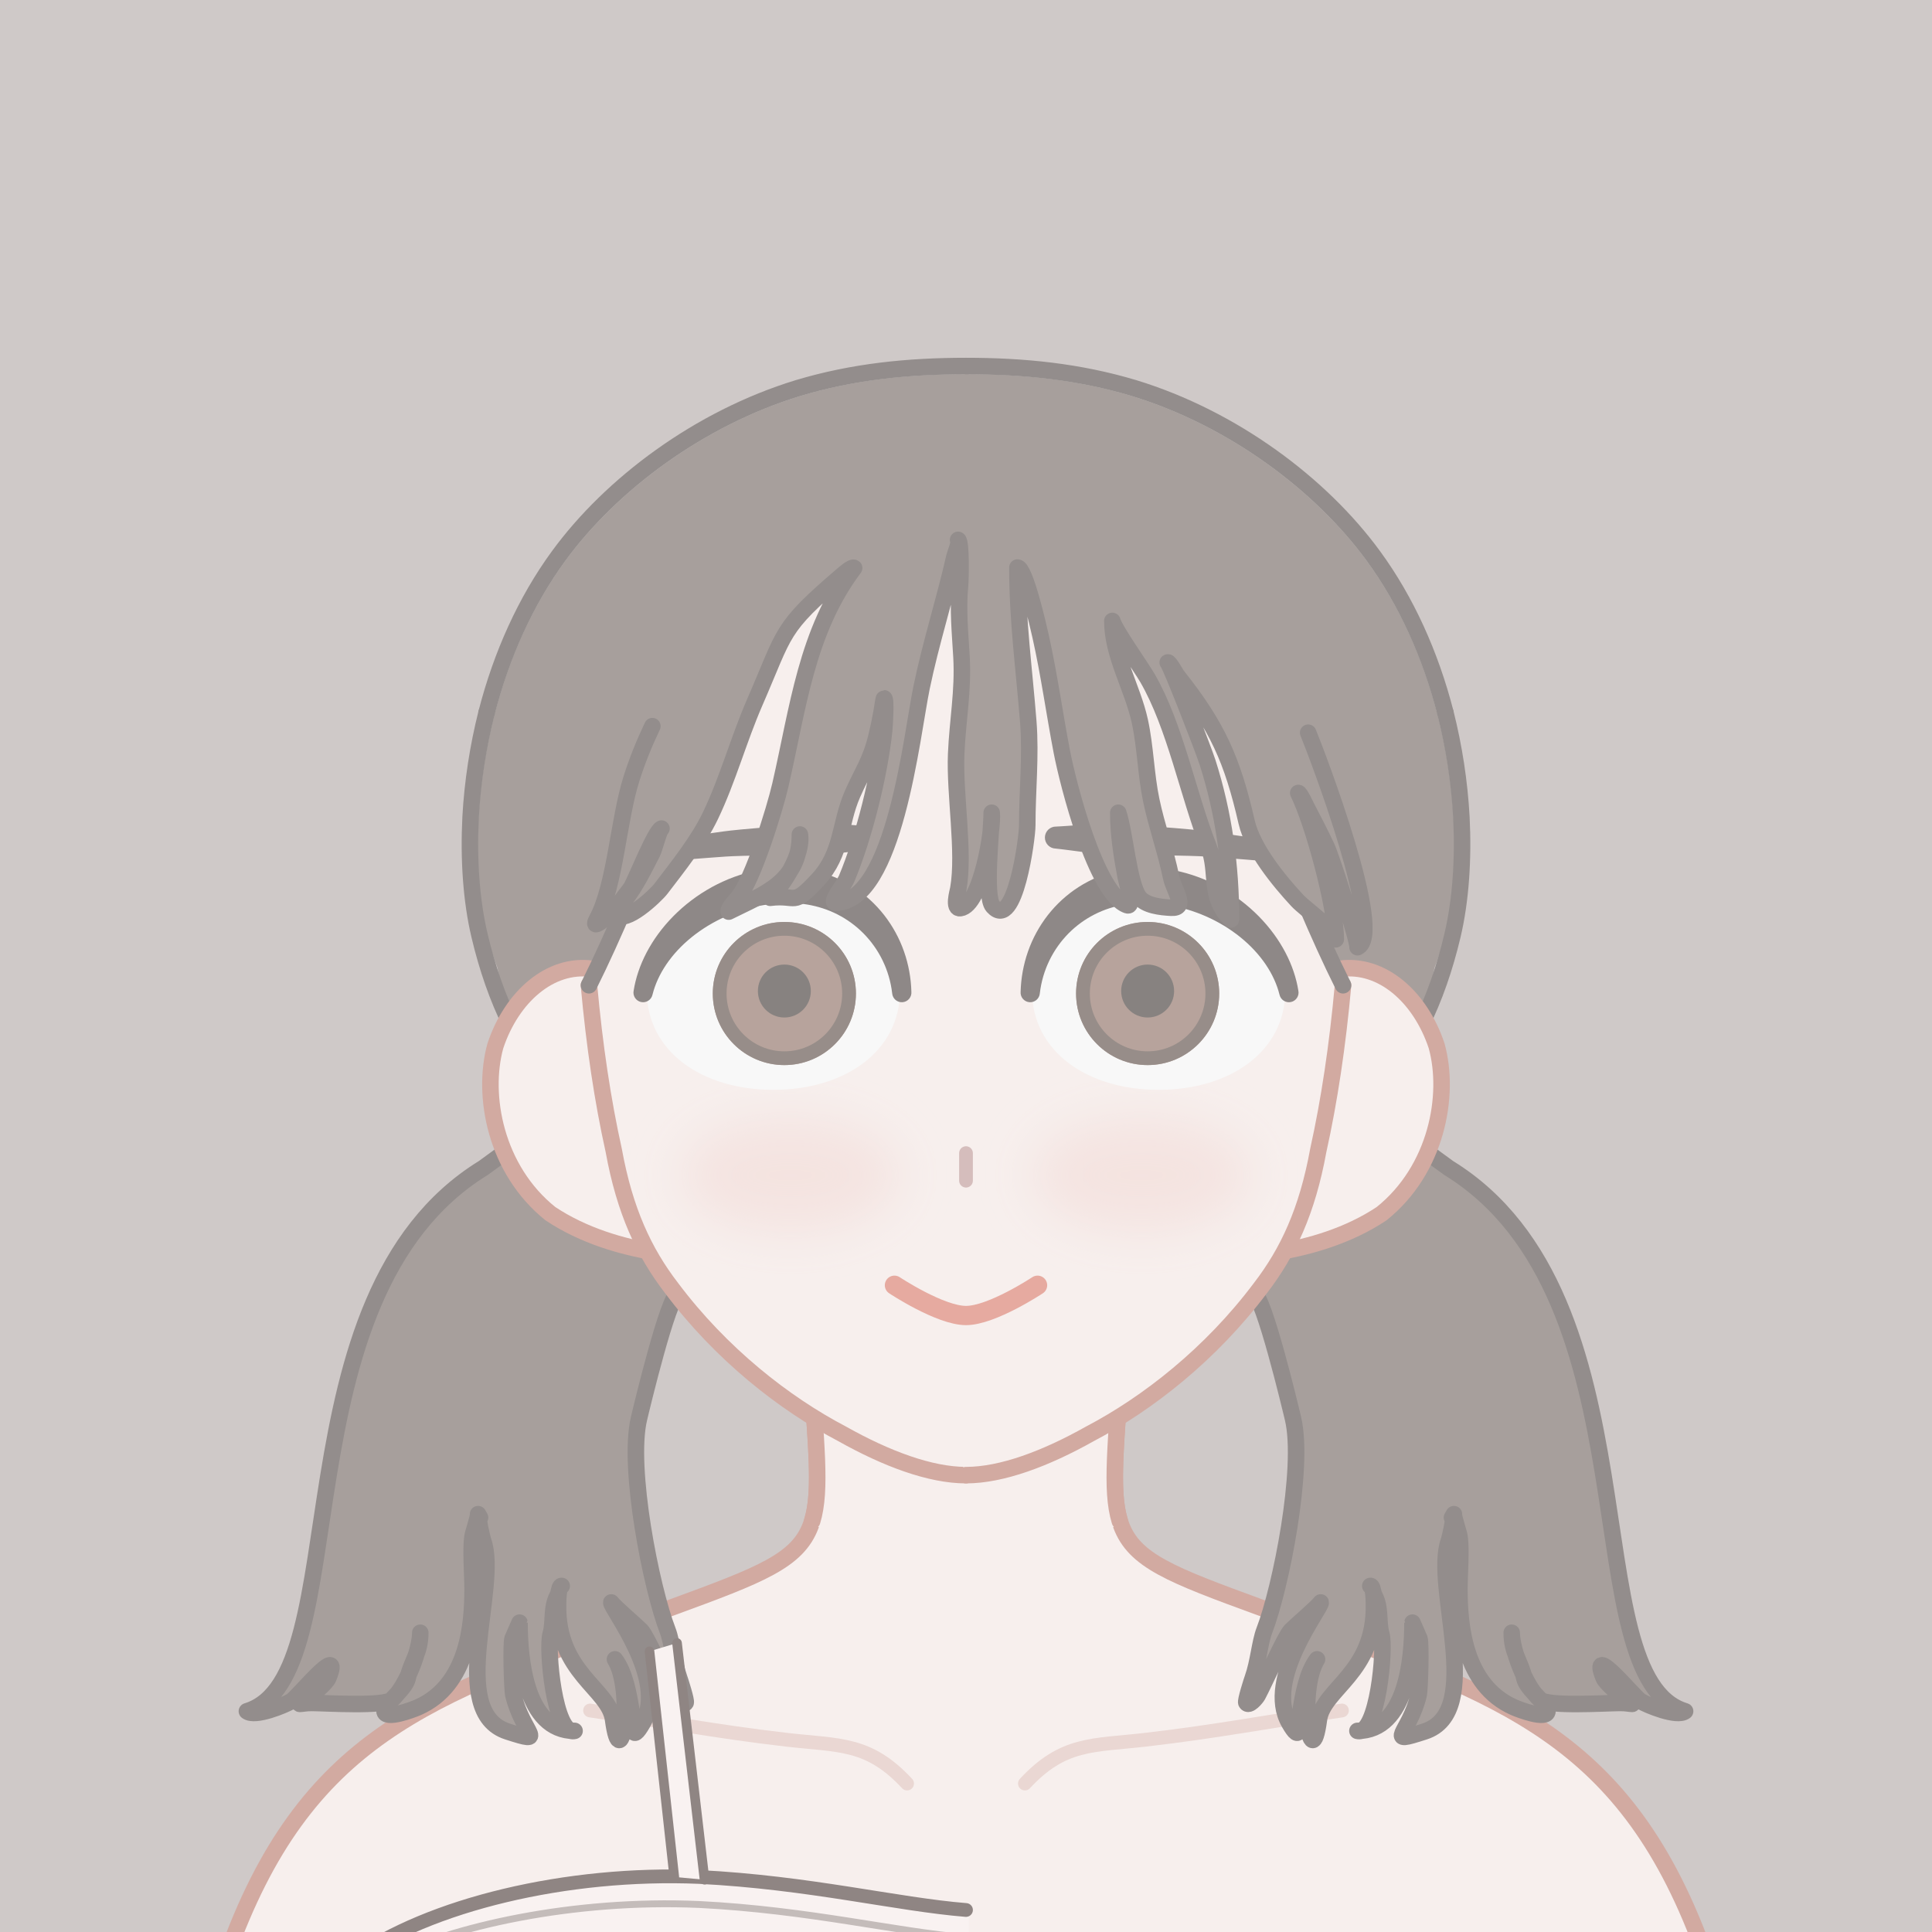
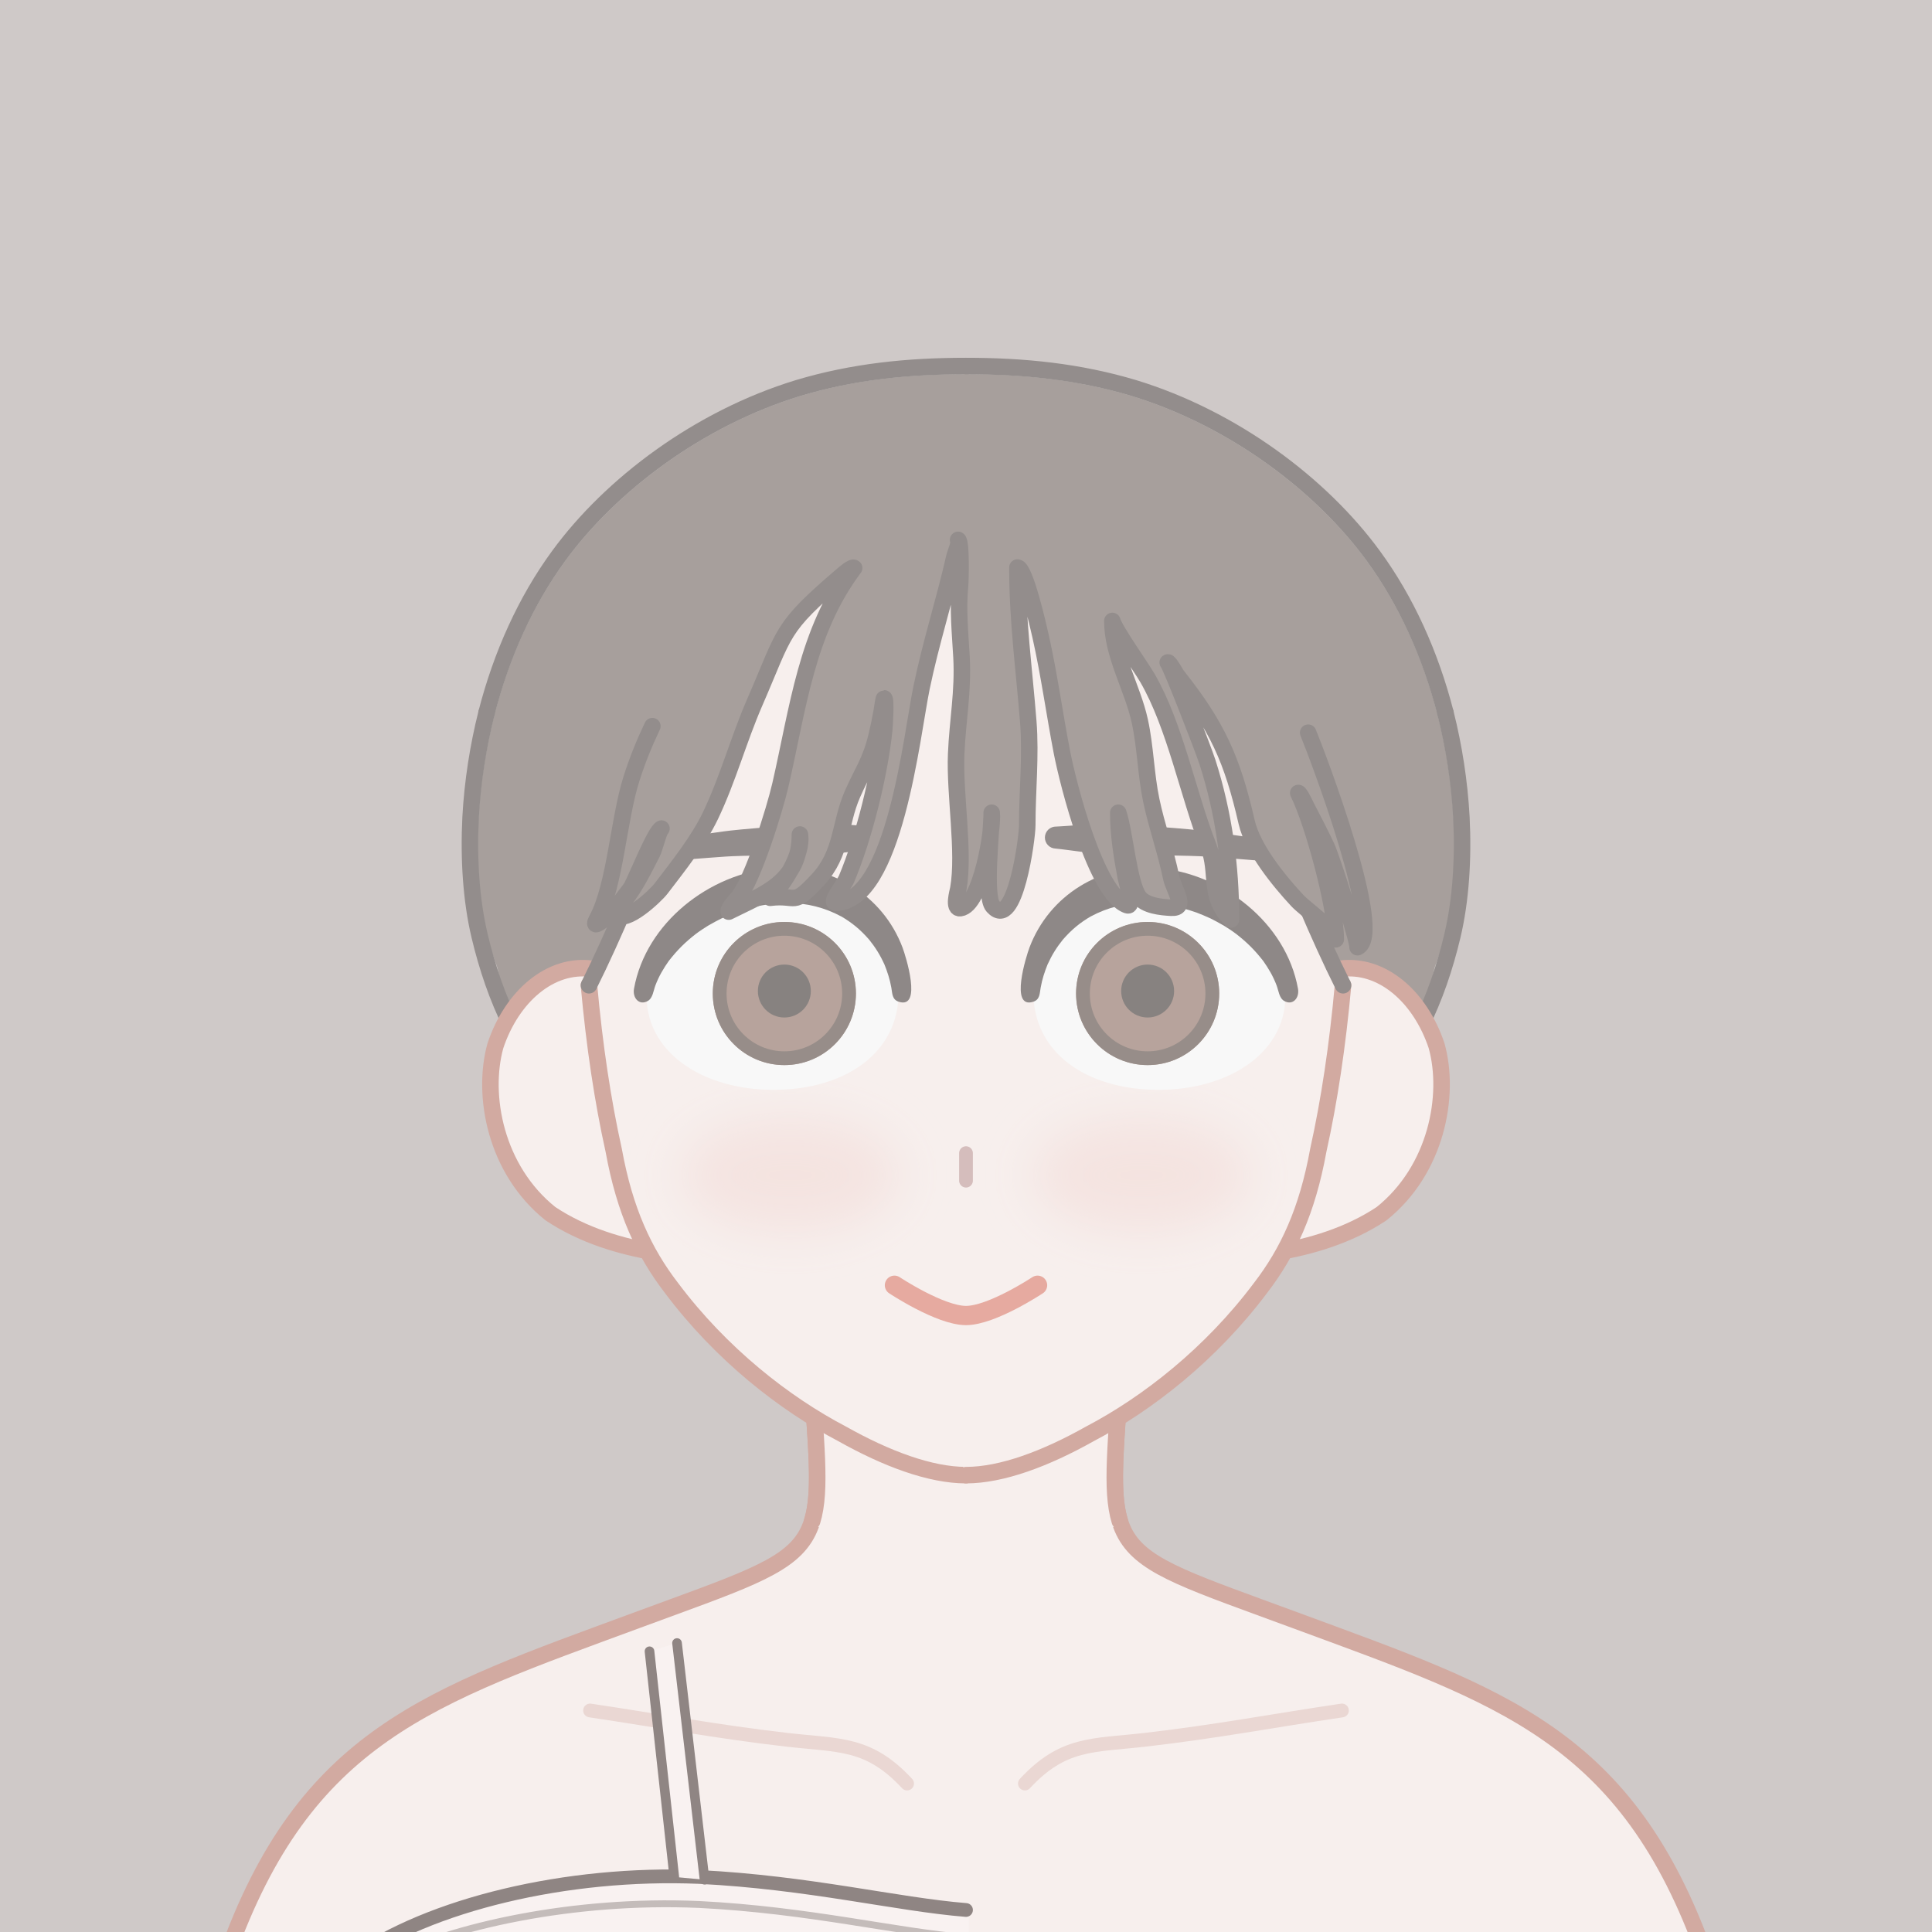
<svg xmlns="http://www.w3.org/2000/svg" width="702" height="702" viewBox="0 0 702 702">
  <g id="_ref">
    <g opacity="0.5">
      <defs>
        <clipPath id="makeup-blush-clip-path-31">
          <path d="M215.154 389.2 L359.154 389.2 L359.154 464.8 L215.154 464.8 Z" />
        </clipPath>
        <filter id="makeup-blush-filter-11" filterUnits="userSpaceOnUse" x="218.154" y="377" width="138" height="100" color-interpolation-filters="sRGB">
          <feGaussianBlur in="SourceGraphic" stdDeviation="9" color-interpolation-filters="linearRGB" />
        </filter>
        <clipPath id="cg-eye1">
-           <path d="M242 360 C242 338 262 326 288 326 C314 326 334 338 334 360 C334 382 314 396 288 396 C262 396 242 382 242 360 Z" fill="#ffffff" />
+           <path d="M242 360 C243.178 339.672 274.345 322.672 291.667 322.167 C315.335 321.476 333.5 338.667 333.5 360.667 C333.5 382.667 314 396 288 396 C262 396 240.727 381.963 242 360 Z" fill="#ffffff" />
        </clipPath>
      </defs>
      <rect width="702" height="702" fill="#ada19f" />
      <g data-layer="body">
        <g>
          <g>
            <path d="M295.671 489.536 C295.86 492.716 296.144 496.116 296.464 499.642 C297.826 514.657 301.926 539.769 294.878 553.441 C290.261 562.398 280.92 569.129 263.403 576.878 C201.389 604.31 121.546 617.454 90.97 686.317 C84.138 701.704 75.573 709.986 91.684 710.505 C172.929 713.121 257.936 710.936 339.784 711.863 C343.856 711.909 347.928 711.955 352 712 L352 490 C333.295 490 314.238 489.776 295.671 489.536 Z" fill="#fdeeea" />
            <path d="M82.239 710.936 C110.769 630.434 156.416 616.431 231.1 588.839 C305.46 561.366 299.091 568.122 294.374 492.286 C294.334 491.649 294.298 491.019 294.267 490.397" fill="none" stroke="#b46352" stroke-width="6" stroke-linecap="round" stroke-linejoin="round" />
            <path d="M214.397 621.514 C239.223 625.184 260.265 629.212 285.965 632.16 C304.952 634.337 315.621 632.997 329.595 648.055" fill="none" stroke="#b46352" stroke-width="5" stroke-linecap="round" opacity="0.35" />
          </g>
        </g>
        <g transform="translate(702 0) scale(-1 1)">
          <g>
            <path d="M295.671 489.536 C295.86 492.716 296.144 496.116 296.464 499.642 C297.826 514.657 301.926 539.769 294.878 553.441 C290.261 562.398 280.92 569.129 263.403 576.878 C201.389 604.31 121.546 617.454 90.97 686.317 C84.138 701.704 75.573 709.986 91.684 710.505 C172.929 713.121 257.936 710.936 339.784 711.863 C343.856 711.909 347.928 711.955 352 712 L352 490 C333.295 490 314.238 489.776 295.671 489.536 Z" fill="#fdeeea" />
            <path d="M82.239 710.936 C110.769 630.434 156.416 616.431 231.1 588.839 C305.46 561.366 299.091 568.122 294.374 492.286 C294.334 491.649 294.298 491.019 294.267 490.397" fill="none" stroke="#b46352" stroke-width="6" stroke-linecap="round" stroke-linejoin="round" />
            <path d="M214.397 621.514 C239.223 625.184 260.265 629.212 285.965 632.16 C304.952 634.337 315.621 632.997 329.595 648.055" fill="none" stroke="#b46352" stroke-width="5" stroke-linecap="round" opacity="0.35" />
          </g>
        </g>
      </g>
      <g data-layer="skinNeck">
        <g>
          <g>
            <path d="M296.464 499.642 C296.144 496.116 295.86 492.716 295.671 489.536 C314.238 489.776 333.295 490 352 490 L352 562.636 L351.354 562.564 L345.706 561.869 C333.876 560.36 321.926 558.6 310.081 557.018 C306.575 556.55 293.84 555.879 295.498 552.147 C301.677 538.233 297.784 514.195 296.464 499.642 Z" fill="#fdeeea" />
            <path d="M295.107 552.726 C298.619 541.358 296.351 524.081 294.374 492.286" fill="none" stroke="#b46352" stroke-width="6" stroke-linecap="round" stroke-linejoin="round" />
          </g>
        </g>
        <g transform="translate(702 0) scale(-1 1)">
          <g>
            <path d="M296.464 499.642 C296.144 496.116 295.86 492.716 295.671 489.536 C314.238 489.776 333.295 490 352 490 L352 562.636 L351.354 562.564 L345.706 561.869 C333.876 560.36 321.926 558.6 310.081 557.018 C306.575 556.55 293.84 555.879 295.498 552.147 C301.677 538.233 297.784 514.195 296.464 499.642 Z" fill="#fdeeea" />
            <path d="M295.107 552.726 C298.619 541.358 296.351 524.081 294.374 492.286" fill="none" stroke="#b46352" stroke-width="6" stroke-linecap="round" stroke-linejoin="round" />
          </g>
        </g>
      </g>
-       <g data-layer="hairMid">
-         <g>
-           <g>
-             <path d="M246.346 470.051 C252.058 457.884 251.33 448.199 243.07 434.669 C238.956 426.719 237.325 420.839 228.711 415.289 C206.623 401.069 195.92 409.499 175.625 424.389 C99.328 471.409 130.552 609.403 89.711 621.793 C92.696 624.063 103.403 619.583 105.822 618.153 C108.255 616.713 124.757 596.133 119.336 609.653 C118.582 611.533 113.631 615.683 111.427 617.133 C106.635 620.283 109.057 618.723 113.403 618.773 C118.927 618.823 139.489 620.153 142.388 617.583 C147.818 612.773 152.711 599.273 152.711 593.263 C152.711 600.773 149.385 603.763 148.149 609.773 C147.304 613.873 139.593 619.023 139.706 621.733 C139.843 625.043 149.803 621.283 151.883 620.363 C170.299 612.233 171.711 589.693 171.711 577.413 C171.711 572.163 170.979 563.063 171.67 558.353 C171.876 556.953 173.9 551.093 173.711 550.173 C173.96 550.589 174.197 551.005 174.421 551.422 L174.11 550.922 C173.439 551.258 175.192 558.829 175.579 559.922 C181.477 576.576 162.297 622.015 184.409 629.153 C199.261 633.947 190.038 630.137 186.546 615.971 C186.03 613.875 185.61 597.159 186.226 595.409 C186.446 594.785 188.796 589.666 188.777 589.589 C188.777 602.195 190.785 628.922 208.777 628.922 C201.455 630.753 198.534 598.933 200.068 593.773 C201.338 589.499 200.169 584.271 202.538 579.84 C203.243 578.52 203.238 576.081 204.11 576.256 C202.849 576.003 202.797 581.895 202.777 582.922 C202.285 607.842 221.252 613.552 222.777 624.922 C225.695 646.676 230.392 614.04 223.444 602.922 C227.157 607.873 228.466 615.721 229.444 621.589 C230.324 626.871 228.975 634.026 233.57 626.033 C242.692 610.164 221.67 584.015 222.11 582.256 C223.525 584.142 230.728 590.225 232.983 592.471 C235.024 594.505 242.514 611.398 245.016 616.038 C245.475 616.889 248.24 620.248 249.146 618.672 C249.502 618.052 247.263 611.007 246.804 609.719 C244.719 603.857 244.271 596.797 242.595 592.453 C236.61 576.947 227.965 533.366 232.163 515.515 C233.177 511.198 242.851 470.916 246.346 470.051 Z" fill="#5d4e48" stroke="#352a27" stroke-width="6" stroke-linecap="round" stroke-linejoin="round" />
-           </g>
-         </g>
-         <g transform="translate(702 0) scale(-1 1)">
-           <g>
-             <path d="M246.346 470.051 C252.058 457.884 251.33 448.199 243.07 434.669 C238.956 426.719 237.325 420.839 228.711 415.289 C206.623 401.069 195.92 409.499 175.625 424.389 C99.328 471.409 130.552 609.403 89.711 621.793 C92.696 624.063 103.403 619.583 105.822 618.153 C108.255 616.713 124.757 596.133 119.336 609.653 C118.582 611.533 113.631 615.683 111.427 617.133 C106.635 620.283 109.057 618.723 113.403 618.773 C118.927 618.823 139.489 620.153 142.388 617.583 C147.818 612.773 152.711 599.273 152.711 593.263 C152.711 600.773 149.385 603.763 148.149 609.773 C147.304 613.873 139.593 619.023 139.706 621.733 C139.843 625.043 149.803 621.283 151.883 620.363 C170.299 612.233 171.711 589.693 171.711 577.413 C171.711 572.163 170.979 563.063 171.67 558.353 C171.876 556.953 173.9 551.093 173.711 550.173 C173.96 550.589 174.197 551.005 174.421 551.422 L174.11 550.922 C173.439 551.258 175.192 558.829 175.579 559.922 C181.477 576.576 162.297 622.015 184.409 629.153 C199.261 633.947 190.038 630.137 186.546 615.971 C186.03 613.875 185.61 597.159 186.226 595.409 C186.446 594.785 188.796 589.666 188.777 589.589 C188.777 602.195 190.785 628.922 208.777 628.922 C201.455 630.753 198.534 598.933 200.068 593.773 C201.338 589.499 200.169 584.271 202.538 579.84 C203.243 578.52 203.238 576.081 204.11 576.256 C202.849 576.003 202.797 581.895 202.777 582.922 C202.285 607.842 221.252 613.552 222.777 624.922 C225.695 646.676 230.392 614.04 223.444 602.922 C227.157 607.873 228.466 615.721 229.444 621.589 C230.324 626.871 228.975 634.026 233.57 626.033 C242.692 610.164 221.67 584.015 222.11 582.256 C223.525 584.142 230.728 590.225 232.983 592.471 C235.024 594.505 242.514 611.398 245.016 616.038 C245.475 616.889 248.24 620.248 249.146 618.672 C249.502 618.052 247.263 611.007 246.804 609.719 C244.719 603.857 244.271 596.797 242.595 592.453 C236.61 576.947 227.965 533.366 232.163 515.515 C233.177 511.198 242.851 470.916 246.346 470.051 Z" fill="#5d4e48" stroke="#352a27" stroke-width="6" stroke-linecap="round" stroke-linejoin="round" />
-           </g>
-         </g>
-       </g>
      <g data-layer="hairBase">
        <g>
          <g>
            <path d="M352 381.448 L352 135.951 L351.016 135.951 C330.344 135.951 310.656 137.919 290.968 143.826 C255.53 154.654 224.03 178.279 205.327 203.873 C186.623 229.467 175.795 262.936 173.826 297.39 C172.842 317.077 174.811 336.765 180.717 351.531 C182.027 358.081 184.209 364.632 187.262 370.602 C187.365 370.682 201.168 393.038 203.562 396.448 C204.832 398.257 211.612 404.019 213.517 405.842 C223.248 415.153 227.833 417.061 239.562 423.948 C253.821 432.321 287.168 441.633 303.192 437.819 C328.028 431.907 350.54 430.17 351.074 398.222 C351.102 396.519 351.452 381.949 352 381.448 Z" fill="#5d4e48" />
          </g>
          <g>
            <path d="M351 133 C330 133 310 135 290 141 C254 152 222 176 203 202 C191 218.4 182.2 238 176.8 259" fill="none" stroke="#352a27" stroke-width="6" stroke-linecap="round" stroke-linejoin="round" />
          </g>
          <g>
            <path d="M176.8 259 C173.7 271.3 171.7 284.1 171 297 C170.247 312.067 171.196 327.134 174.275 340.064 C179.731 362.97 189.199 384.12 205.639 400.625 C218.159 413.194 231.61 422.103 248.042 428.491 C248.47 428.658 248.896 428.816 249.319 428.964 C252.635 430.122 260.334 430.818 262.896 432.282" fill="none" stroke="#352a27" stroke-width="6" stroke-linecap="round" stroke-linejoin="round" />
          </g>
        </g>
        <g transform="translate(702 0) scale(-1 1)">
          <g>
            <path d="M352 381.448 L352 135.951 L351.016 135.951 C330.344 135.951 310.656 137.919 290.968 143.826 C255.53 154.654 224.03 178.279 205.327 203.873 C186.623 229.467 175.795 262.936 173.826 297.39 C172.842 317.077 174.811 336.765 180.717 351.531 C182.027 358.081 184.209 364.632 187.262 370.602 C187.365 370.682 201.168 393.038 203.562 396.448 C204.832 398.257 211.612 404.019 213.517 405.842 C223.248 415.153 227.833 417.061 239.562 423.948 C253.821 432.321 287.168 441.633 303.192 437.819 C328.028 431.907 350.54 430.17 351.074 398.222 C351.102 396.519 351.452 381.949 352 381.448 Z" fill="#5d4e48" />
          </g>
          <g>
            <path d="M351 133 C330 133 310 135 290 141 C254 152 222 176 203 202 C191 218.4 182.2 238 176.8 259" fill="none" stroke="#352a27" stroke-width="6" stroke-linecap="round" stroke-linejoin="round" />
          </g>
          <g>
            <path d="M176.8 259 C173.7 271.3 171.7 284.1 171 297 C170.247 312.067 171.196 327.134 174.275 340.064 C179.731 362.97 189.199 384.12 205.639 400.625 C218.159 413.194 231.61 422.103 248.042 428.491 C248.47 428.658 248.896 428.816 249.319 428.964 C252.635 430.122 260.334 430.818 262.896 432.282" fill="none" stroke="#352a27" stroke-width="6" stroke-linecap="round" stroke-linejoin="round" />
          </g>
        </g>
      </g>
      <g data-layer="ear">
        <g>
          <g>
            <path d="M215 352 C200 350 186 362 180 380 C175 398 180 425 200 441 C212 449 226 453 238 455 L225 380 Z" fill="#fdeeea" />
            <path d="M215 352 C200 350 186 362 180 380 C175 398 180 425 200 441 C212 449 226 453 238 455" fill="none" stroke="#b46352" stroke-width="6" stroke-linecap="round" stroke-linejoin="round" />
          </g>
        </g>
        <g transform="translate(702 0) scale(-1 1)">
          <g>
            <path d="M215 352 C200 350 186 362 180 380 C175 398 180 425 200 441 C212 449 226 453 238 455 L225 380 Z" fill="#fdeeea" />
            <path d="M215 352 C200 350 186 362 180 380 C175 398 180 425 200 441 C212 449 226 453 238 455" fill="none" stroke="#b46352" stroke-width="6" stroke-linecap="round" stroke-linejoin="round" />
          </g>
        </g>
      </g>
      <g data-layer="face">
        <g>
          <g>
            <path d="M352 200 L351 200 C322 200 296 208 278 228 C262 246 250 272 240 298 C232 318 223 340 214 358 C216 380 219 400 223 418 C227 440 234 455 244 468 C262 492 285 510 306 521 C322 530 338 536 351 536 L352 536 Z" fill="#fdeeea" />
            <path d="M214 358 C216 380 219 400 223 418 C227 440 234 455 244 468 C262 492 285 510 306 521 C322 530 338 536 351 536" fill="none" stroke="#b46352" stroke-width="6" stroke-linecap="round" stroke-linejoin="round" />
          </g>
        </g>
        <g transform="translate(702 0) scale(-1 1)">
          <g>
            <path d="M352 200 L351 200 C322 200 296 208 278 228 C262 246 250 272 240 298 C232 318 223 340 214 358 C216 380 219 400 223 418 C227 440 234 455 244 468 C262 492 285 510 306 521 C322 530 338 536 351 536 L352 536 Z" fill="#fdeeea" />
            <path d="M214 358 C216 380 219 400 223 418 C227 440 234 455 244 468 C262 492 285 510 306 521 C322 530 338 536 351 536" fill="none" stroke="#b46352" stroke-width="6" stroke-linecap="round" stroke-linejoin="round" />
          </g>
        </g>
      </g>
      <g data-layer="makeup">
        <g>
          <g>
            <g clip-path="url(#makeup-blush-clip-path-31)">
              <g filter="url(#makeup-blush-filter-11)">
                <ellipse cx="287.154" cy="427" rx="40" ry="21" fill="#f3bfb8" opacity="0.5" />
              </g>
            </g>
          </g>
        </g>
        <g transform="translate(702 0) scale(-1 1)">
          <g>
            <g clip-path="url(#makeup-blush-clip-path-31)">
              <g filter="url(#makeup-blush-filter-11)">
                <ellipse cx="287.154" cy="427" rx="40" ry="21" fill="#f3bfb8" opacity="0.5" />
              </g>
            </g>
          </g>
        </g>
      </g>
      <g data-layer="mouth">
        <g>
          <path d="M351 419 L351 429" fill="none" stroke="#b98a88" stroke-width="5" stroke-linecap="round" />
        </g>
        <g>
          <path d="M325 467 C325 467 341.59 478 351 478 C360.41 478 377 467 377 467" fill="none" stroke="#dc6450" stroke-width="7" stroke-linecap="round" stroke-linejoin="round" />
        </g>
      </g>
      <g data-layer="eye">
        <g transform="translate(285 361) scale(1) translate(-292 -361)">
-           <path d="M242 360 C242 338 262 326 288 326 C314 326 334 338 334 360 C334 382 314 396 288 396 C262 396 242 382 242 360 Z" fill="#ffffff" />
+           <path d="M242 360 C243.178 339.672 274.345 322.672 291.667 322.167 C315.335 321.476 333.5 338.667 333.5 360.667 C333.5 382.667 314 396 288 396 C262 396 240.727 381.963 242 360 Z" fill="#ffffff" />
          <g clip-path="url(#cg-eye1)">
            <g transform="translate(292 361) scale(0.26)">
              <g transform="translate(-110 -110) scale(1)">
                <g>
                  <circle cx="110" cy="110" r="100" fill="#7e5647" />
                  <circle cx="110" cy="106.526" r="37" fill="#1e1410" />
                </g>
              </g>
            </g>
            <circle cx="292" cy="361" r="23.5" fill="none" stroke="#3e2a22" stroke-width="5" />
          </g>
          <g>
-             <polygon points="237.252,359.897 237.551,358.24 237.883,356.76 237.941,356.513 238.406,354.792 238.803,353.526 238.951,353.061 239.578,351.317 239.962,350.368 240.28,349.584 241.058,347.862 241.344,347.294 241.925,346.127 242.867,344.408 242.928,344.314 243.885,342.708 244.617,341.579 244.985,341.016 246.164,339.343 246.569,338.814 247.417,337.698 248.568,336.29 248.745,336.08 250.15,334.489 250.84,333.764 251.624,332.938 253.169,331.426 253.251,331.357 254.778,329.959 255.664,329.208 256.451,328.542 258.188,327.176 258.338,327.071 259.976,325.871 260.978,325.193 261.816,324.627 263.713,323.445 263.884,323.351 265.648,322.334 266.723,321.768 267.619,321.299 269.636,320.333 269.832,320.251 271.687,319.443 272.839,318.994 273.747,318.642 275.844,317.917 276.12,317.835 277.977,317.271 279.259,316.935 280.089,316.72 282.225,316.252 282.674,316.172 284.386,315.867 285.904,315.658 286.538,315.572 288.676,315.367 289.401,315.327 290.829,315.25 292.642,315.226 293.004,315.221 295.029,315.28 296.147,315.36 297.018,315.423 298.974,315.649 299.642,315.754 300.899,315.956 302.839,316.351 303.092,316.412 304.736,316.824 306.239,317.271 306.592,317.373 308.418,318.001 309.548,318.446 310.23,318.713 311.993,319.495 312.749,319.869 313.708,320.347 315.391,321.276 315.82,321.534 317.035,322.277 318.624,323.341 318.745,323.424 320.158,324.467 321.316,325.4 321.654,325.667 323.091,326.923 323.903,327.696 324.47,328.235 325.79,329.602 326.297,330.172 327.055,331.028 328.256,332.499 328.49,332.806 329.392,334.018 330.352,335.425 330.465,335.582 331.471,337.186 332.122,338.33 332.409,338.828 333.281,340.508 333.67,341.338 334.08,342.214 334.808,343.949 334.992,344.434 335.468,345.715 336.057,347.505 336.088,347.599 336.571,349.304 336.901,350.668 337.014,351.126 337.388,352.973 337.543,353.928 337.688,354.817 337.915,356.668 337.962,357.21 338.072,358.537 338.153,360.357 338.146,361.044 338.006,361.715 337.737,362.346 337.35,362.913 336.861,363.394 336.286,363.769 335.65,364.026 334.976,364.153 334.29,364.146 333.618,364.006 332.987,363.737 332.42,363.35 331.94,362.861 331.564,362.286 331.308,361.65 331.18,360.976 330.952,359.311 330.741,358.141 330.667,357.75 330.321,356.221 330.125,355.498 329.911,354.712 329.435,353.212 329.326,352.918 328.903,351.751 328.295,350.262 328.289,350.247 332.186,348.915 328.346,350.404 327.667,348.922 327.122,347.855 326.963,347.551 326.209,346.222 325.793,345.553 325.404,344.931 324.546,343.673 324.313,343.364 323.644,342.461 322.641,341.211 326.581,338.437 322.758,341.37 322.695,341.298 321.707,340.166 320.806,339.215 320.678,339.088 319.611,338.057 318.914,337.435 318.503,337.07 317.368,336.138 316.918,335.8 316.202,335.257 315.002,334.422 314.826,334.316 313.769,333.636 312.455,332.862 312.429,332.847 315.575,328.126 312.628,332.973 311.255,332.235 310.187,331.716 309.949,331.605 308.63,331.03 307.86,330.729 307.304,330.513 305.949,330.043 305.483,329.903 304.56,329.62 303.179,329.254 303.067,329.233 301.785,328.941 300.369,328.674 300.36,328.676 298.901,328.459 297.886,328.344 297.468,328.298 296.013,328.186 295.393,328.162 294.522,328.124 292.996,328.113 292.886,328.117 291.308,328.156 290.115,328.224 289.625,328.251 287.955,328.397 287.555,328.445 286.26,328.598 284.767,328.824 284.542,328.856 282.84,329.164 282.225,329.296 281.147,329.526 279.48,329.94 279.412,329.953 277.697,330.432 276.975,330.658 276,330.962 274.294,331.56 274.289,331.557 272.589,332.208 271.847,332.519 270.917,332.909 269.253,333.675 269.166,333.715 266.483,328.557 269.341,333.62 267.607,334.487 266.89,334.872 265.995,335.352 264.409,336.278 264.333,336.322 261.3,331.723 264.49,336.215 262.858,337.24 262.157,337.711 261.347,338.255 259.821,339.363 259.808,339.373 256.523,335.37 259.946,339.255 258.454,340.418 257.716,341.032 257.083,341.559 255.762,342.739 255.685,342.806 254.501,343.949 253.647,344.833 253.301,345.188 252.159,346.459 251.834,346.845 251.082,347.752 250.048,349.104 250.03,349.127 246.472,346.733 250.12,348.988 249.134,350.389 248.514,351.347 248.254,351.743 247.457,353.088 247.132,353.691 246.724,354.451 246.056,355.833 245.922,356.135 245.462,357.208 244.942,358.578 244.909,358.668 244.488,359.962 244.081,361.436 243.865,362.087 243.527,362.684 243.078,363.203 242.537,363.625 241.924,363.933 241.262,364.116 240.578,364.166 239.897,364.081 239.246,363.865 238.649,363.527 238.13,363.078 237.708,362.537 237.4,361.924 237.218,361.262 237.168,360.578" fill="#2b201d" />
+             <path d="M328.289 350.247 L328.346 350.404 C326.72 346.855 325.084 344.255 322.641 341.211 L322.758 341.37 C319.598 337.758 316.589 335.249 312.429 332.847 L312.628 332.973 C300.334 326.364 287.171 327.046 274.294 331.56 L274.289 331.557 C272.521 332.234 270.886 332.924 269.166 333.715 L269.341 333.62 C267.606 334.487 266.011 335.351 264.333 336.322 L264.49 336.215 C262.896 337.216 261.303 338.226 259.808 339.373 L259.946 339.255 C255.932 342.384 253.172 345.112 250.03 349.127 L250.12 348.988 C248.035 351.95 246.428 354.662 245.138 358.063 C244.417 359.962 244.212 362.663 242.378 363.705 C239.23 365.493 236.768 362.578 237.37 359.245 C241.705 335.218 264.857 317.36 288.406 315.393 C309.011 313.672 327.776 325.333 334.927 344.263 C336.104 347.378 342.185 366.695 333.618 364.006 C331.101 363.216 331.256 360.996 330.878 358.899 C330.309 355.745 329.477 353.208 328.289 350.247 Z" fill="#2b201d" />
          </g>
        </g>
        <g transform="translate(702 0) scale(-1 1)">
          <g transform="translate(285 361) scale(1) translate(-292 -361)">
-             <path d="M242 360 C242 338 262 326 288 326 C314 326 334 338 334 360 C334 382 314 396 288 396 C262 396 242 382 242 360 Z" fill="#ffffff" />
+             <path d="M242 360 C243.178 339.672 274.345 322.672 291.667 322.167 C315.335 321.476 333.5 338.667 333.5 360.667 C333.5 382.667 314 396 288 396 C262 396 240.727 381.963 242 360 Z" fill="#ffffff" />
            <g clip-path="url(#cg-eye1)">
              <g transform="translate(292 361) scale(0.26)">
                <g transform="translate(-110 -110) scale(1)">
                  <g>
                    <circle cx="110" cy="110" r="100" fill="#7e5647" />
                    <circle cx="110" cy="106.526" r="37" fill="#1e1410" />
                  </g>
                </g>
              </g>
              <circle cx="292" cy="361" r="23.5" fill="none" stroke="#3e2a22" stroke-width="5" />
            </g>
            <g>
-               <polygon points="237.252,359.897 237.551,358.24 237.883,356.76 237.941,356.513 238.406,354.792 238.803,353.526 238.951,353.061 239.578,351.317 239.962,350.368 240.28,349.584 241.058,347.862 241.344,347.294 241.925,346.127 242.867,344.408 242.928,344.314 243.885,342.708 244.617,341.579 244.985,341.016 246.164,339.343 246.569,338.814 247.417,337.698 248.568,336.29 248.745,336.08 250.15,334.489 250.84,333.764 251.624,332.938 253.169,331.426 253.251,331.357 254.778,329.959 255.664,329.208 256.451,328.542 258.188,327.176 258.338,327.071 259.976,325.871 260.978,325.193 261.816,324.627 263.713,323.445 263.884,323.351 265.648,322.334 266.723,321.768 267.619,321.299 269.636,320.333 269.832,320.251 271.687,319.443 272.839,318.994 273.747,318.642 275.844,317.917 276.12,317.835 277.977,317.271 279.259,316.935 280.089,316.72 282.225,316.252 282.674,316.172 284.386,315.867 285.904,315.658 286.538,315.572 288.676,315.367 289.401,315.327 290.829,315.25 292.642,315.226 293.004,315.221 295.029,315.28 296.147,315.36 297.018,315.423 298.974,315.649 299.642,315.754 300.899,315.956 302.839,316.351 303.092,316.412 304.736,316.824 306.239,317.271 306.592,317.373 308.418,318.001 309.548,318.446 310.23,318.713 311.993,319.495 312.749,319.869 313.708,320.347 315.391,321.276 315.82,321.534 317.035,322.277 318.624,323.341 318.745,323.424 320.158,324.467 321.316,325.4 321.654,325.667 323.091,326.923 323.903,327.696 324.47,328.235 325.79,329.602 326.297,330.172 327.055,331.028 328.256,332.499 328.49,332.806 329.392,334.018 330.352,335.425 330.465,335.582 331.471,337.186 332.122,338.33 332.409,338.828 333.281,340.508 333.67,341.338 334.08,342.214 334.808,343.949 334.992,344.434 335.468,345.715 336.057,347.505 336.088,347.599 336.571,349.304 336.901,350.668 337.014,351.126 337.388,352.973 337.543,353.928 337.688,354.817 337.915,356.668 337.962,357.21 338.072,358.537 338.153,360.357 338.146,361.044 338.006,361.715 337.737,362.346 337.35,362.913 336.861,363.394 336.286,363.769 335.65,364.026 334.976,364.153 334.29,364.146 333.618,364.006 332.987,363.737 332.42,363.35 331.94,362.861 331.564,362.286 331.308,361.65 331.18,360.976 330.952,359.311 330.741,358.141 330.667,357.75 330.321,356.221 330.125,355.498 329.911,354.712 329.435,353.212 329.326,352.918 328.903,351.751 328.295,350.262 328.289,350.247 332.186,348.915 328.346,350.404 327.667,348.922 327.122,347.855 326.963,347.551 326.209,346.222 325.793,345.553 325.404,344.931 324.546,343.673 324.313,343.364 323.644,342.461 322.641,341.211 326.581,338.437 322.758,341.37 322.695,341.298 321.707,340.166 320.806,339.215 320.678,339.088 319.611,338.057 318.914,337.435 318.503,337.07 317.368,336.138 316.918,335.8 316.202,335.257 315.002,334.422 314.826,334.316 313.769,333.636 312.455,332.862 312.429,332.847 315.575,328.126 312.628,332.973 311.255,332.235 310.187,331.716 309.949,331.605 308.63,331.03 307.86,330.729 307.304,330.513 305.949,330.043 305.483,329.903 304.56,329.62 303.179,329.254 303.067,329.233 301.785,328.941 300.369,328.674 300.36,328.676 298.901,328.459 297.886,328.344 297.468,328.298 296.013,328.186 295.393,328.162 294.522,328.124 292.996,328.113 292.886,328.117 291.308,328.156 290.115,328.224 289.625,328.251 287.955,328.397 287.555,328.445 286.26,328.598 284.767,328.824 284.542,328.856 282.84,329.164 282.225,329.296 281.147,329.526 279.48,329.94 279.412,329.953 277.697,330.432 276.975,330.658 276,330.962 274.294,331.56 274.289,331.557 272.589,332.208 271.847,332.519 270.917,332.909 269.253,333.675 269.166,333.715 266.483,328.557 269.341,333.62 267.607,334.487 266.89,334.872 265.995,335.352 264.409,336.278 264.333,336.322 261.3,331.723 264.49,336.215 262.858,337.24 262.157,337.711 261.347,338.255 259.821,339.363 259.808,339.373 256.523,335.37 259.946,339.255 258.454,340.418 257.716,341.032 257.083,341.559 255.762,342.739 255.685,342.806 254.501,343.949 253.647,344.833 253.301,345.188 252.159,346.459 251.834,346.845 251.082,347.752 250.048,349.104 250.03,349.127 246.472,346.733 250.12,348.988 249.134,350.389 248.514,351.347 248.254,351.743 247.457,353.088 247.132,353.691 246.724,354.451 246.056,355.833 245.922,356.135 245.462,357.208 244.942,358.578 244.909,358.668 244.488,359.962 244.081,361.436 243.865,362.087 243.527,362.684 243.078,363.203 242.537,363.625 241.924,363.933 241.262,364.116 240.578,364.166 239.897,364.081 239.246,363.865 238.649,363.527 238.13,363.078 237.708,362.537 237.4,361.924 237.218,361.262 237.168,360.578" fill="#2b201d" />
+               <path d="M328.289 350.247 L328.346 350.404 C326.72 346.855 325.084 344.255 322.641 341.211 L322.758 341.37 C319.598 337.758 316.589 335.249 312.429 332.847 L312.628 332.973 C300.334 326.364 287.171 327.046 274.294 331.56 L274.289 331.557 C272.521 332.234 270.886 332.924 269.166 333.715 L269.341 333.62 C267.606 334.487 266.011 335.351 264.333 336.322 L264.49 336.215 C262.896 337.216 261.303 338.226 259.808 339.373 L259.946 339.255 C255.932 342.384 253.172 345.112 250.03 349.127 L250.12 348.988 C248.035 351.95 246.428 354.662 245.138 358.063 C244.417 359.962 244.212 362.663 242.378 363.705 C239.23 365.493 236.768 362.578 237.37 359.245 C241.705 335.218 264.857 317.36 288.406 315.393 C309.011 313.672 327.776 325.333 334.927 344.263 C336.104 347.378 342.185 366.695 333.618 364.006 C331.101 363.216 331.256 360.996 330.878 358.899 C330.309 355.745 329.477 353.208 328.289 350.247 Z" fill="#2b201d" />
            </g>
          </g>
        </g>
      </g>
      <g data-layer="hairLine">
        <g>
          <g>
            <path d="M351 200 C322 200 296 208 278 228 C262 246 250 272 240 298 C232 318 223 340 214 358" fill="none" stroke="#352a27" stroke-width="6" stroke-linecap="round" stroke-linejoin="round" />
          </g>
        </g>
        <g transform="translate(702 0) scale(-1 1)">
          <g>
            <path d="M351 200 C322 200 296 208 278 228 C262 246 250 272 240 298 C232 318 223 340 214 358" fill="none" stroke="#352a27" stroke-width="6" stroke-linecap="round" stroke-linejoin="round" />
          </g>
        </g>
      </g>
      <g data-layer="brow">
        <g>
          <g transform="translate(-7 0)">
            <g>
              <g>
                <path d="M251.563 304.691 L255.184 304.191 L258.804 303.682 L262.422 303.165 L264.202 302.909 L266.052 302.647 L269.671 302.131 L269.885 302.102 L272.476 301.783 L273.478 301.681 L276.448 301.377 L277.18 301.313 L280.822 300.993 L282.158 300.878 L284.513 300.7 L288.158 300.433 L290.032 300.3 L291.841 300.188 L295.489 299.974 L299.137 299.777 L300.11 299.728 L302.817 299.614 L306.468 299.48 L307.714 299.451 L308.96 299.444 L310.208 299.458 L311.456 299.489 L312.704 299.536 L312.854 299.541 L313.976 299.599 L315.225 299.674 L316.474 299.757 L317.723 299.845 L318.973 299.935 L320.222 300.025 L321.471 300.113 L322.72 300.195 L323.969 300.27 L325.218 300.335 L326 300.389 L326.757 300.595 L327.459 300.945 L328.079 301.424 L328.594 302.016 L328.983 302.696 L329.232 303.44 L329.332 304.218 L329.277 305 L329.072 305.757 L328.722 306.459 L328.242 307.079 L327.651 307.594 L326.97 307.983 L326.227 308.232 L325.449 308.332 L324.206 308.469 L322.964 308.615 L321.721 308.77 L320.479 308.93 L319.237 309.092 L317.995 309.254 L316.753 309.414 L315.511 309.568 L314.268 309.715 L313.174 309.837 L313.048 309.852 L311.806 309.982 L310.563 310.096 L309.319 310.193 L308.075 310.27 L306.83 310.324 L303.178 310.433 L300.499 310.499 L299.554 310.524 L295.901 310.61 L292.247 310.679 L290.471 310.706 L288.629 310.744 L284.975 310.81 L282.661 310.845 L281.367 310.876 L277.713 310.959 L277.043 310.972 L274.124 311.073 L273.212 311.102 L270.782 311.231 L270.649 311.24 L267.003 311.504 L265.15 311.639 L263.368 311.774 L259.724 312.055 L256.08 312.344 L252.437 312.643 L251.653 312.652 L250.882 312.507 L250.154 312.215 L249.497 311.787 L248.937 311.239 L248.494 310.592 L248.186 309.871 L248.024 309.103 L248.015 308.319 L248.159 307.549 L248.451 306.821 L248.88 306.164 L249.428 305.603 L250.075 305.16 L250.796 304.852 Z" fill="#352a27" />
              </g>
            </g>
          </g>
        </g>
        <g transform="translate(702 0) scale(-1 1)">
          <g transform="translate(-7 0)">
            <g>
              <g>
                <path d="M251.563 304.691 L255.184 304.191 L258.804 303.682 L262.422 303.165 L264.202 302.909 L266.052 302.647 L269.671 302.131 L269.885 302.102 L272.476 301.783 L273.478 301.681 L276.448 301.377 L277.18 301.313 L280.822 300.993 L282.158 300.878 L284.513 300.7 L288.158 300.433 L290.032 300.3 L291.841 300.188 L295.489 299.974 L299.137 299.777 L300.11 299.728 L302.817 299.614 L306.468 299.48 L307.714 299.451 L308.96 299.444 L310.208 299.458 L311.456 299.489 L312.704 299.536 L312.854 299.541 L313.976 299.599 L315.225 299.674 L316.474 299.757 L317.723 299.845 L318.973 299.935 L320.222 300.025 L321.471 300.113 L322.72 300.195 L323.969 300.27 L325.218 300.335 L326 300.389 L326.757 300.595 L327.459 300.945 L328.079 301.424 L328.594 302.016 L328.983 302.696 L329.232 303.44 L329.332 304.218 L329.277 305 L329.072 305.757 L328.722 306.459 L328.242 307.079 L327.651 307.594 L326.97 307.983 L326.227 308.232 L325.449 308.332 L324.206 308.469 L322.964 308.615 L321.721 308.77 L320.479 308.93 L319.237 309.092 L317.995 309.254 L316.753 309.414 L315.511 309.568 L314.268 309.715 L313.174 309.837 L313.048 309.852 L311.806 309.982 L310.563 310.096 L309.319 310.193 L308.075 310.27 L306.83 310.324 L303.178 310.433 L300.499 310.499 L299.554 310.524 L295.901 310.61 L292.247 310.679 L290.471 310.706 L288.629 310.744 L284.975 310.81 L282.661 310.845 L281.367 310.876 L277.713 310.959 L277.043 310.972 L274.124 311.073 L273.212 311.102 L270.782 311.231 L270.649 311.24 L267.003 311.504 L265.15 311.639 L263.368 311.774 L259.724 312.055 L256.08 312.344 L252.437 312.643 L251.653 312.652 L250.882 312.507 L250.154 312.215 L249.497 311.787 L248.937 311.239 L248.494 310.592 L248.186 309.871 L248.024 309.103 L248.015 308.319 L248.159 307.549 L248.451 306.821 L248.88 306.164 L249.428 305.603 L250.075 305.16 L250.796 304.852 Z" fill="#352a27" />
              </g>
            </g>
          </g>
        </g>
      </g>
      <g data-layer="hairFront">
        <g>
          <path d="M305.733 186.817 C294.238 185.54 240.866 243.136 241.784 255.077 C240.674 255.077 237.645 262.575 237.04 263.852 C234.006 270.261 231.637 276.089 229.473 282.854 C224.722 297.701 223.528 321.784 216.907 333.952 C213.407 340.387 226.108 328.123 227.076 326.931 C230.866 322.261 234.236 315.291 237.026 309.901 C237.795 308.414 239.601 301.249 240.347 301.062 C238.166 301.789 231.236 319.065 229.51 322.228 C228.435 324.198 222.587 330.215 224.114 332.172 C227.041 335.923 238.104 325.612 240.196 322.868 C246.435 314.684 253.72 305.622 258.158 296.348 C264.504 283.087 268.361 268.689 274.232 255.207 C285.615 229.07 283.667 227.563 306.559 207.951 C307.048 207.532 310.213 204.734 310.855 205.376 C293.499 228.518 289.976 257.37 283.538 285.296 C281.488 294.185 273.607 319.587 268.207 326.141 C267.544 326.945 264.43 330.199 264.777 331.241 C277.93 324.664 290.644 320.536 290.644 303.218 C291.831 310.342 284.732 321.345 279.866 326.211 C289.86 324.962 287.816 329.767 297.21 319.63 C306.148 309.986 304.963 299.465 309.748 288.529 C313.292 280.43 316.178 276.925 318.446 267.693 C319.185 264.684 319.812 261.647 320.355 258.597 C320.424 258.212 321.049 253.73 321.241 253.739 C322.041 253.778 321.459 263.522 321.267 265.378 C319.582 281.592 313.948 304.242 307.629 319.276 C306.566 321.805 301.179 328.09 303.757 328.022 C325.032 327.462 331.26 267.224 334.852 249.846 C338.256 233.382 343.222 218.146 346.833 202.12 C347.04 201.199 348.955 196.711 348.126 196.158 C349.332 196.882 349.042 210.643 348.838 212.748 C347.986 221.541 348.873 229.957 349.364 238.732 C350.059 251.146 347.934 261.835 347.429 273.987 C346.822 288.613 350.548 309.592 348.214 322.887 C348.019 323.996 346.115 330.372 348.956 329.987 C356.523 328.961 360.983 301.091 360.341 295.314 C360.341 301.626 357.532 325.715 360.781 329.339 C368.735 338.212 373.266 304.663 373.26 299.881 C373.244 287.329 374.612 274.748 373.625 262.205 C372.119 243.085 369.682 225.736 369.682 206.217 C372.447 206.217 377.315 227.653 378.113 231.217 C381.227 245.136 383.138 259.223 385.834 273.211 C388.027 284.591 398.193 324.903 409.55 328.915 C412.213 329.855 409.257 319.897 409.014 318.59 C407.58 310.88 406.327 303.174 406.327 295.314 C408.779 302.672 410.148 320.777 413.814 325.876 C416.14 329.11 421.92 329.642 425.582 329.831 C431.62 330.142 426.496 323.463 425.524 318.748 C423.574 309.293 420.279 300.128 418.333 290.862 C416.338 281.36 416.222 271.498 414.15 262.002 C411.517 249.936 404.171 238.046 404.171 225.617 C405.173 229.13 414.446 242.077 416.925 246.355 C427.031 263.799 431.618 288.458 439.142 307.65 C442.904 317.245 438.783 325.616 447.282 334.115 C447.282 314.589 444.715 295.595 438.753 276.97 C437.283 272.379 425.183 241.242 424.29 240.706 C424.807 240.319 427.309 244.95 427.741 245.494 C442.366 263.88 447.776 276.073 452.977 298.72 C455.206 308.428 464.679 320.01 471.403 327.241 C474.338 330.396 485.364 338.029 485.364 341.3 C485.364 329.474 477.065 298.835 471.712 288.129 C472.243 287.864 474.524 292.787 474.638 293.005 C477.16 297.83 479.675 302.689 481.992 307.615 C484.148 312.198 493.676 342.547 493.268 344.174 C503.573 339.594 488.121 298.181 484.828 290.231 C478.386 274.676 474.483 257.911 467.253 242.781 C465.382 238.865 451.556 218.197 449.438 218.432 C447.864 219.831 447.717 219.032 447.38 217.507 C446.158 211.982 429.112 200.262 424.29 195.439 L425.008 195.439" fill="#5d4e48" />
          <path d="M237.04 263.852 C234.006 270.261 231.637 276.089 229.473 282.854 C224.722 297.701 223.528 321.784 216.907 333.952 C213.407 340.387 226.108 328.123 227.076 326.931 C230.866 322.261 234.236 315.291 237.026 309.901 C237.795 308.414 239.601 301.249 240.347 301.062 C238.166 301.789 231.236 319.065 229.51 322.228 C228.435 324.198 222.587 330.215 224.114 332.172 C227.041 335.923 238.104 325.612 240.196 322.868 C246.435 314.684 253.72 305.622 258.158 296.348 C264.504 283.087 268.361 268.689 274.232 255.207 C285.615 229.07 283.167 228.563 306.059 208.951 C306.548 208.532 309.713 205.734 310.355 206.376 C292.999 229.518 289.976 257.37 283.538 285.296 C281.488 294.185 273.607 319.587 268.207 326.141 C267.544 326.945 264.43 330.199 264.777 331.241 C277.93 324.664 290.644 320.536 290.644 303.218 C291.831 310.342 284.732 321.345 279.866 326.211 C289.86 324.962 287.816 329.767 297.21 319.63 C306.148 309.986 304.963 299.465 309.748 288.529 C313.292 280.43 316.178 276.925 318.446 267.693 C319.185 264.684 319.812 261.647 320.355 258.597 C320.424 258.212 321.049 253.73 321.241 253.739 C322.041 253.778 321.459 263.522 321.267 265.378 C319.582 281.592 313.948 304.242 307.629 319.276 C306.566 321.805 301.179 328.09 303.757 328.022 C325.032 327.462 331.26 267.224 334.852 249.846 C338.256 233.382 343.222 218.146 346.833 202.12 C347.04 201.199 348.955 196.711 348.126 196.158 C349.332 196.882 349.042 210.643 348.838 212.748 C347.986 221.541 348.873 229.957 349.364 238.732 C350.059 251.146 347.934 261.835 347.429 273.987 C346.822 288.613 350.548 309.592 348.214 322.887 C348.019 323.996 346.115 330.372 348.956 329.987 C356.523 328.961 360.983 301.091 360.341 295.314 C360.341 301.626 357.532 325.715 360.781 329.339 C368.735 338.212 373.266 304.663 373.26 299.881 C373.244 287.329 374.612 274.748 373.625 262.205 C372.119 243.085 369.682 225.736 369.682 206.217 C372.447 206.217 377.315 227.653 378.113 231.217 C381.227 245.136 383.138 259.223 385.834 273.211 C388.027 284.591 398.193 324.903 409.55 328.915 C412.213 329.855 409.257 319.897 409.014 318.59 C407.58 310.88 406.327 303.174 406.327 295.314 C408.779 302.672 410.148 320.777 413.814 325.876 C416.14 329.11 421.92 329.642 425.582 329.831 C431.62 330.142 426.496 323.463 425.524 318.748 C423.574 309.293 420.279 300.128 418.333 290.862 C416.338 281.36 416.222 271.498 414.15 262.002 C411.517 249.936 404.171 238.046 404.171 225.617 C405.173 229.13 414.446 242.077 416.925 246.355 C427.031 263.799 431.618 288.458 439.142 307.65 C442.904 317.245 438.783 325.616 447.282 334.115 C447.282 314.589 444.715 295.595 438.753 276.97 C437.283 272.379 425.183 241.242 424.29 240.706 C424.807 240.319 427.309 244.95 427.741 245.494 C442.366 263.88 447.776 276.073 452.977 298.72 C455.206 308.428 464.679 320.01 471.403 327.241 C474.338 330.396 485.364 338.029 485.364 341.3 C485.364 329.474 477.065 298.835 471.712 288.129 C472.243 287.864 474.524 292.787 474.638 293.005 C477.16 297.83 479.675 302.689 481.992 307.615 C484.148 312.198 493.676 342.547 493.268 344.174 C503.573 339.594 478.621 274.181 475.328 266.231" fill="none" stroke="#352a27" stroke-width="6" stroke-linecap="round" stroke-linejoin="round" />
        </g>
      </g>
    </g>
  </g>
  <g id="half">
    <path d="M128 712 C156 692 206 680 254 682 C294 684 326 692 352 694 L352 712 Z" fill="#f9f2f1" />
    <path d="M128 712 C156 692 206 680 254 682 C294 684 326 692 351 694" fill="none" stroke="#8f8583" stroke-width="5" stroke-linecap="round" stroke-linejoin="round" />
    <path d="M140 712 C164 700 208 690 254 692 C294 694 326 702 351 704" fill="none" stroke="#8f8583" stroke-width="2.5" stroke-linecap="round" stroke-linejoin="round" opacity=".5" />
    <path d="M236 600 L246 597 L256 683 L245 682 Z" fill="#f9f2f1" />
    <path d="M236 600 L245 682" fill="none" stroke="#8f8583" stroke-width="3.5" stroke-linecap="round" stroke-linejoin="round" />
    <path d="M246 597 L256 683" fill="none" stroke="#8f8583" stroke-width="3.5" stroke-linecap="round" stroke-linejoin="round" />
  </g>
</svg>
